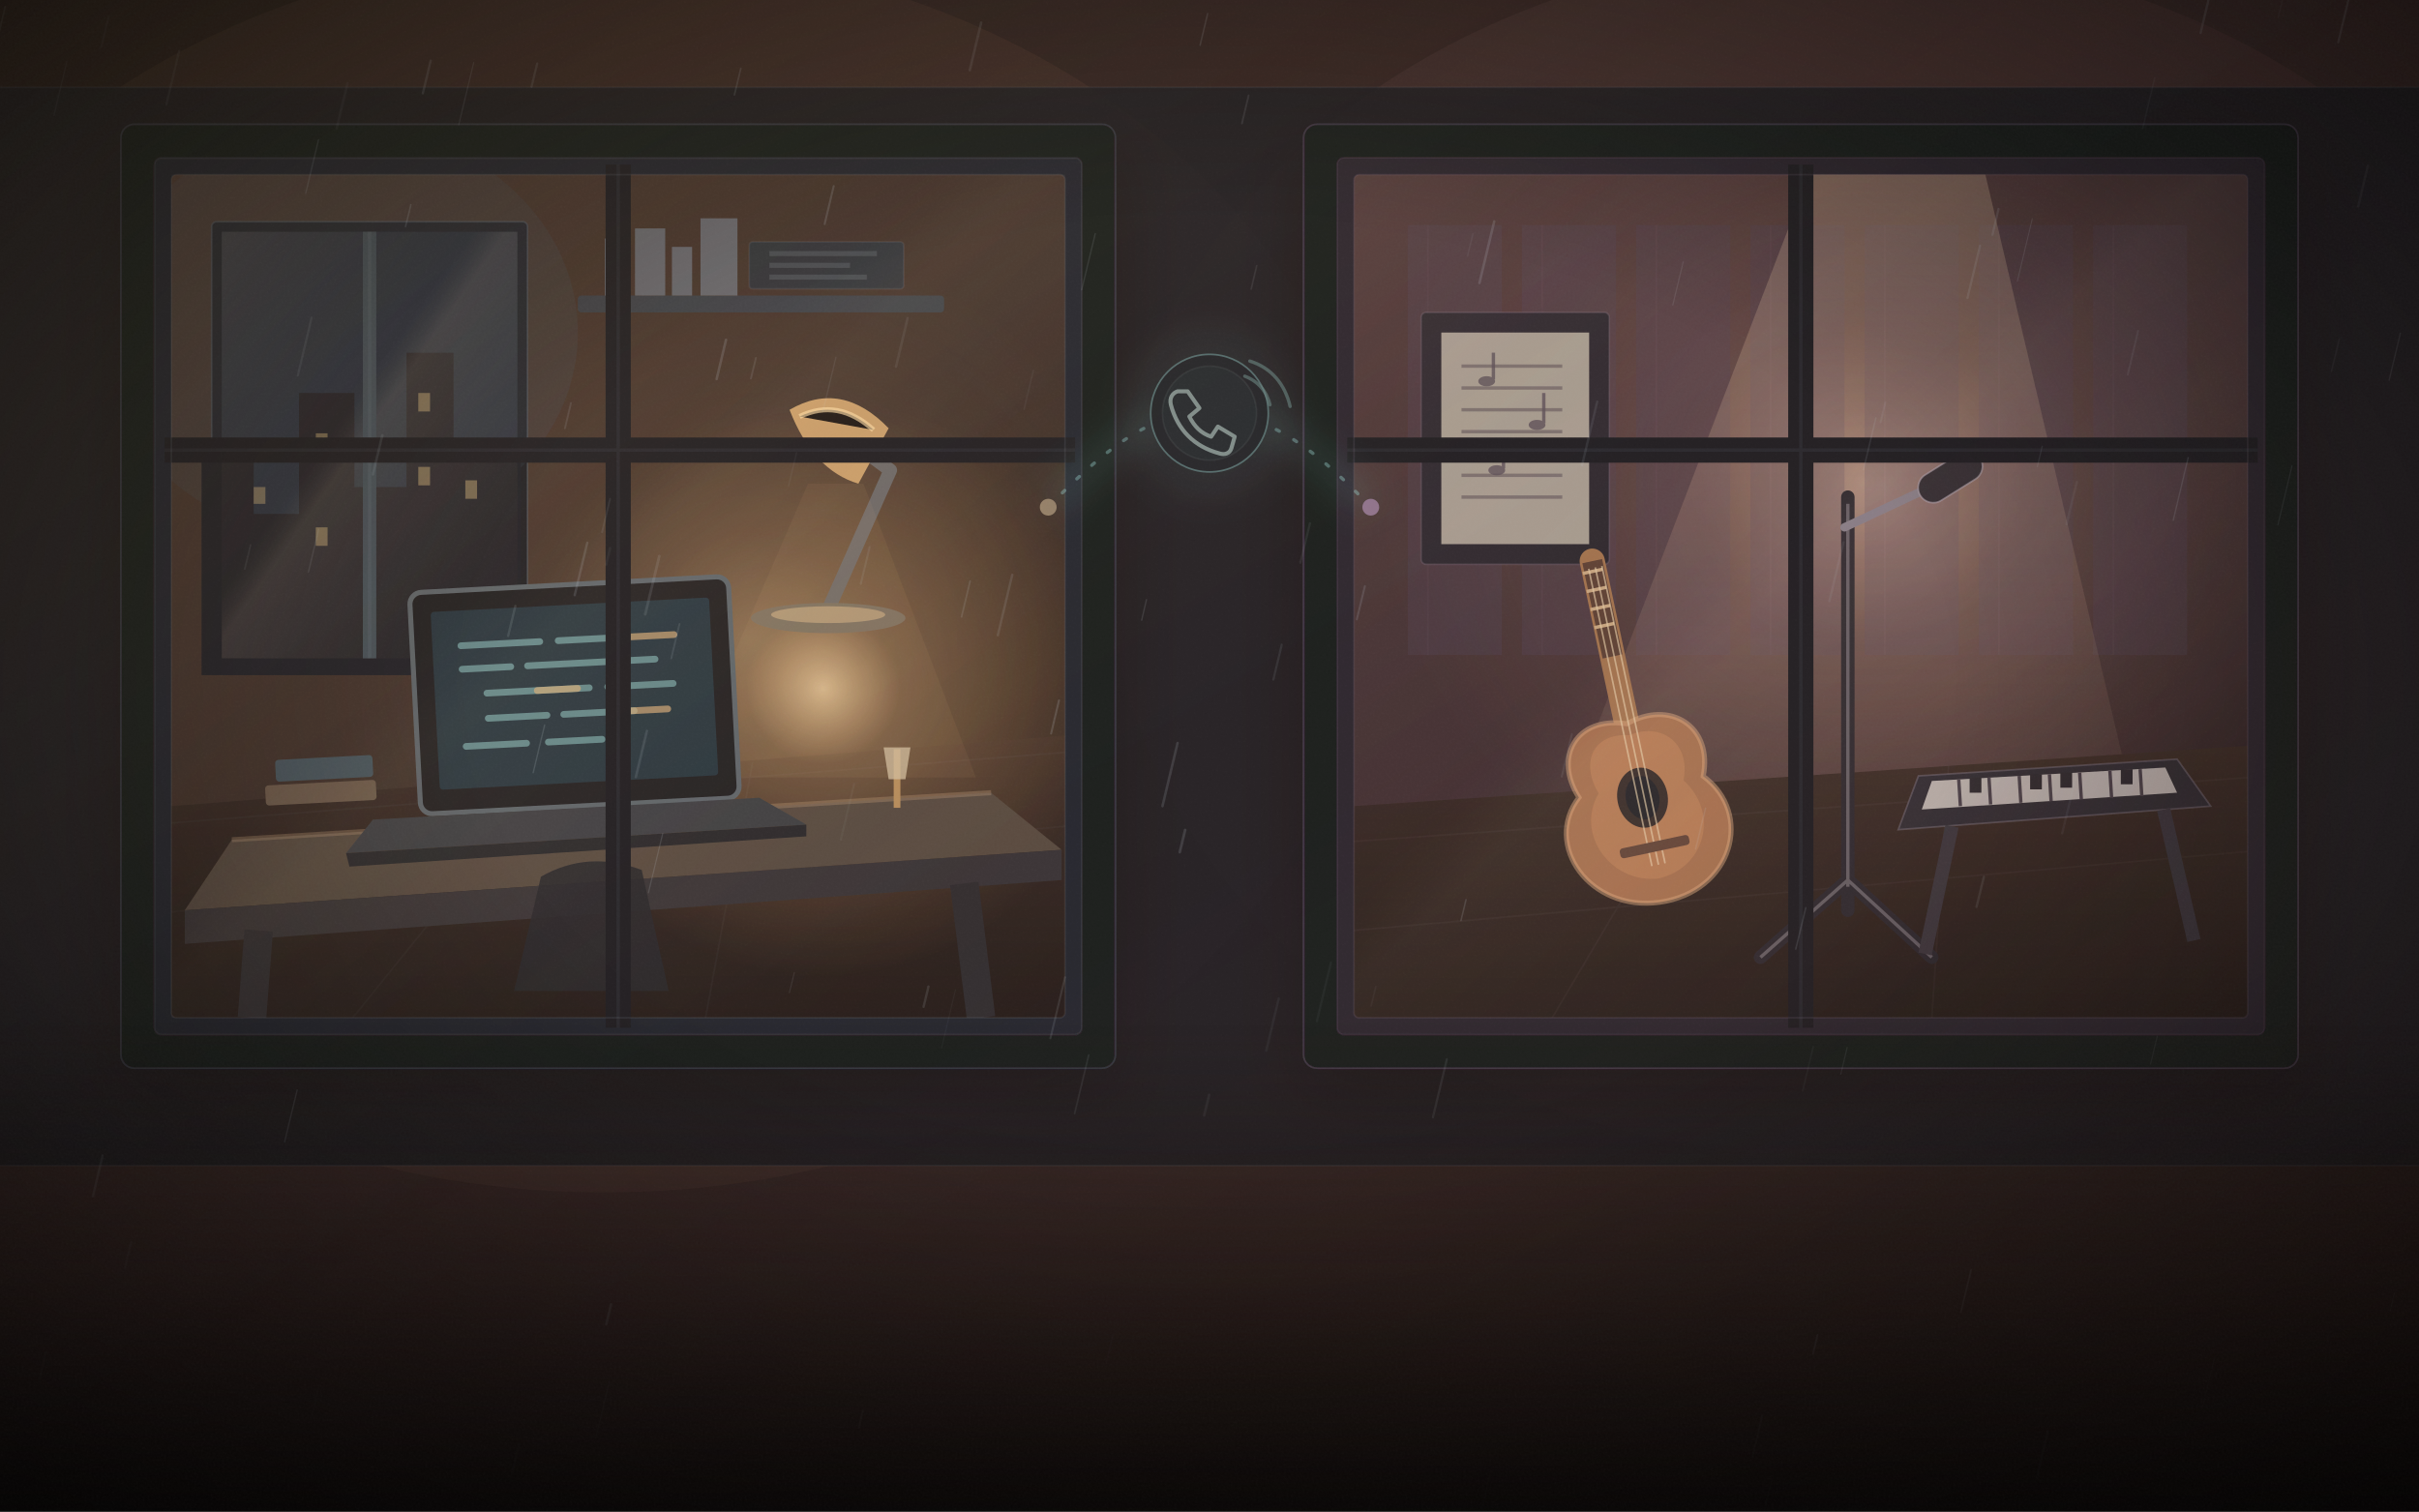
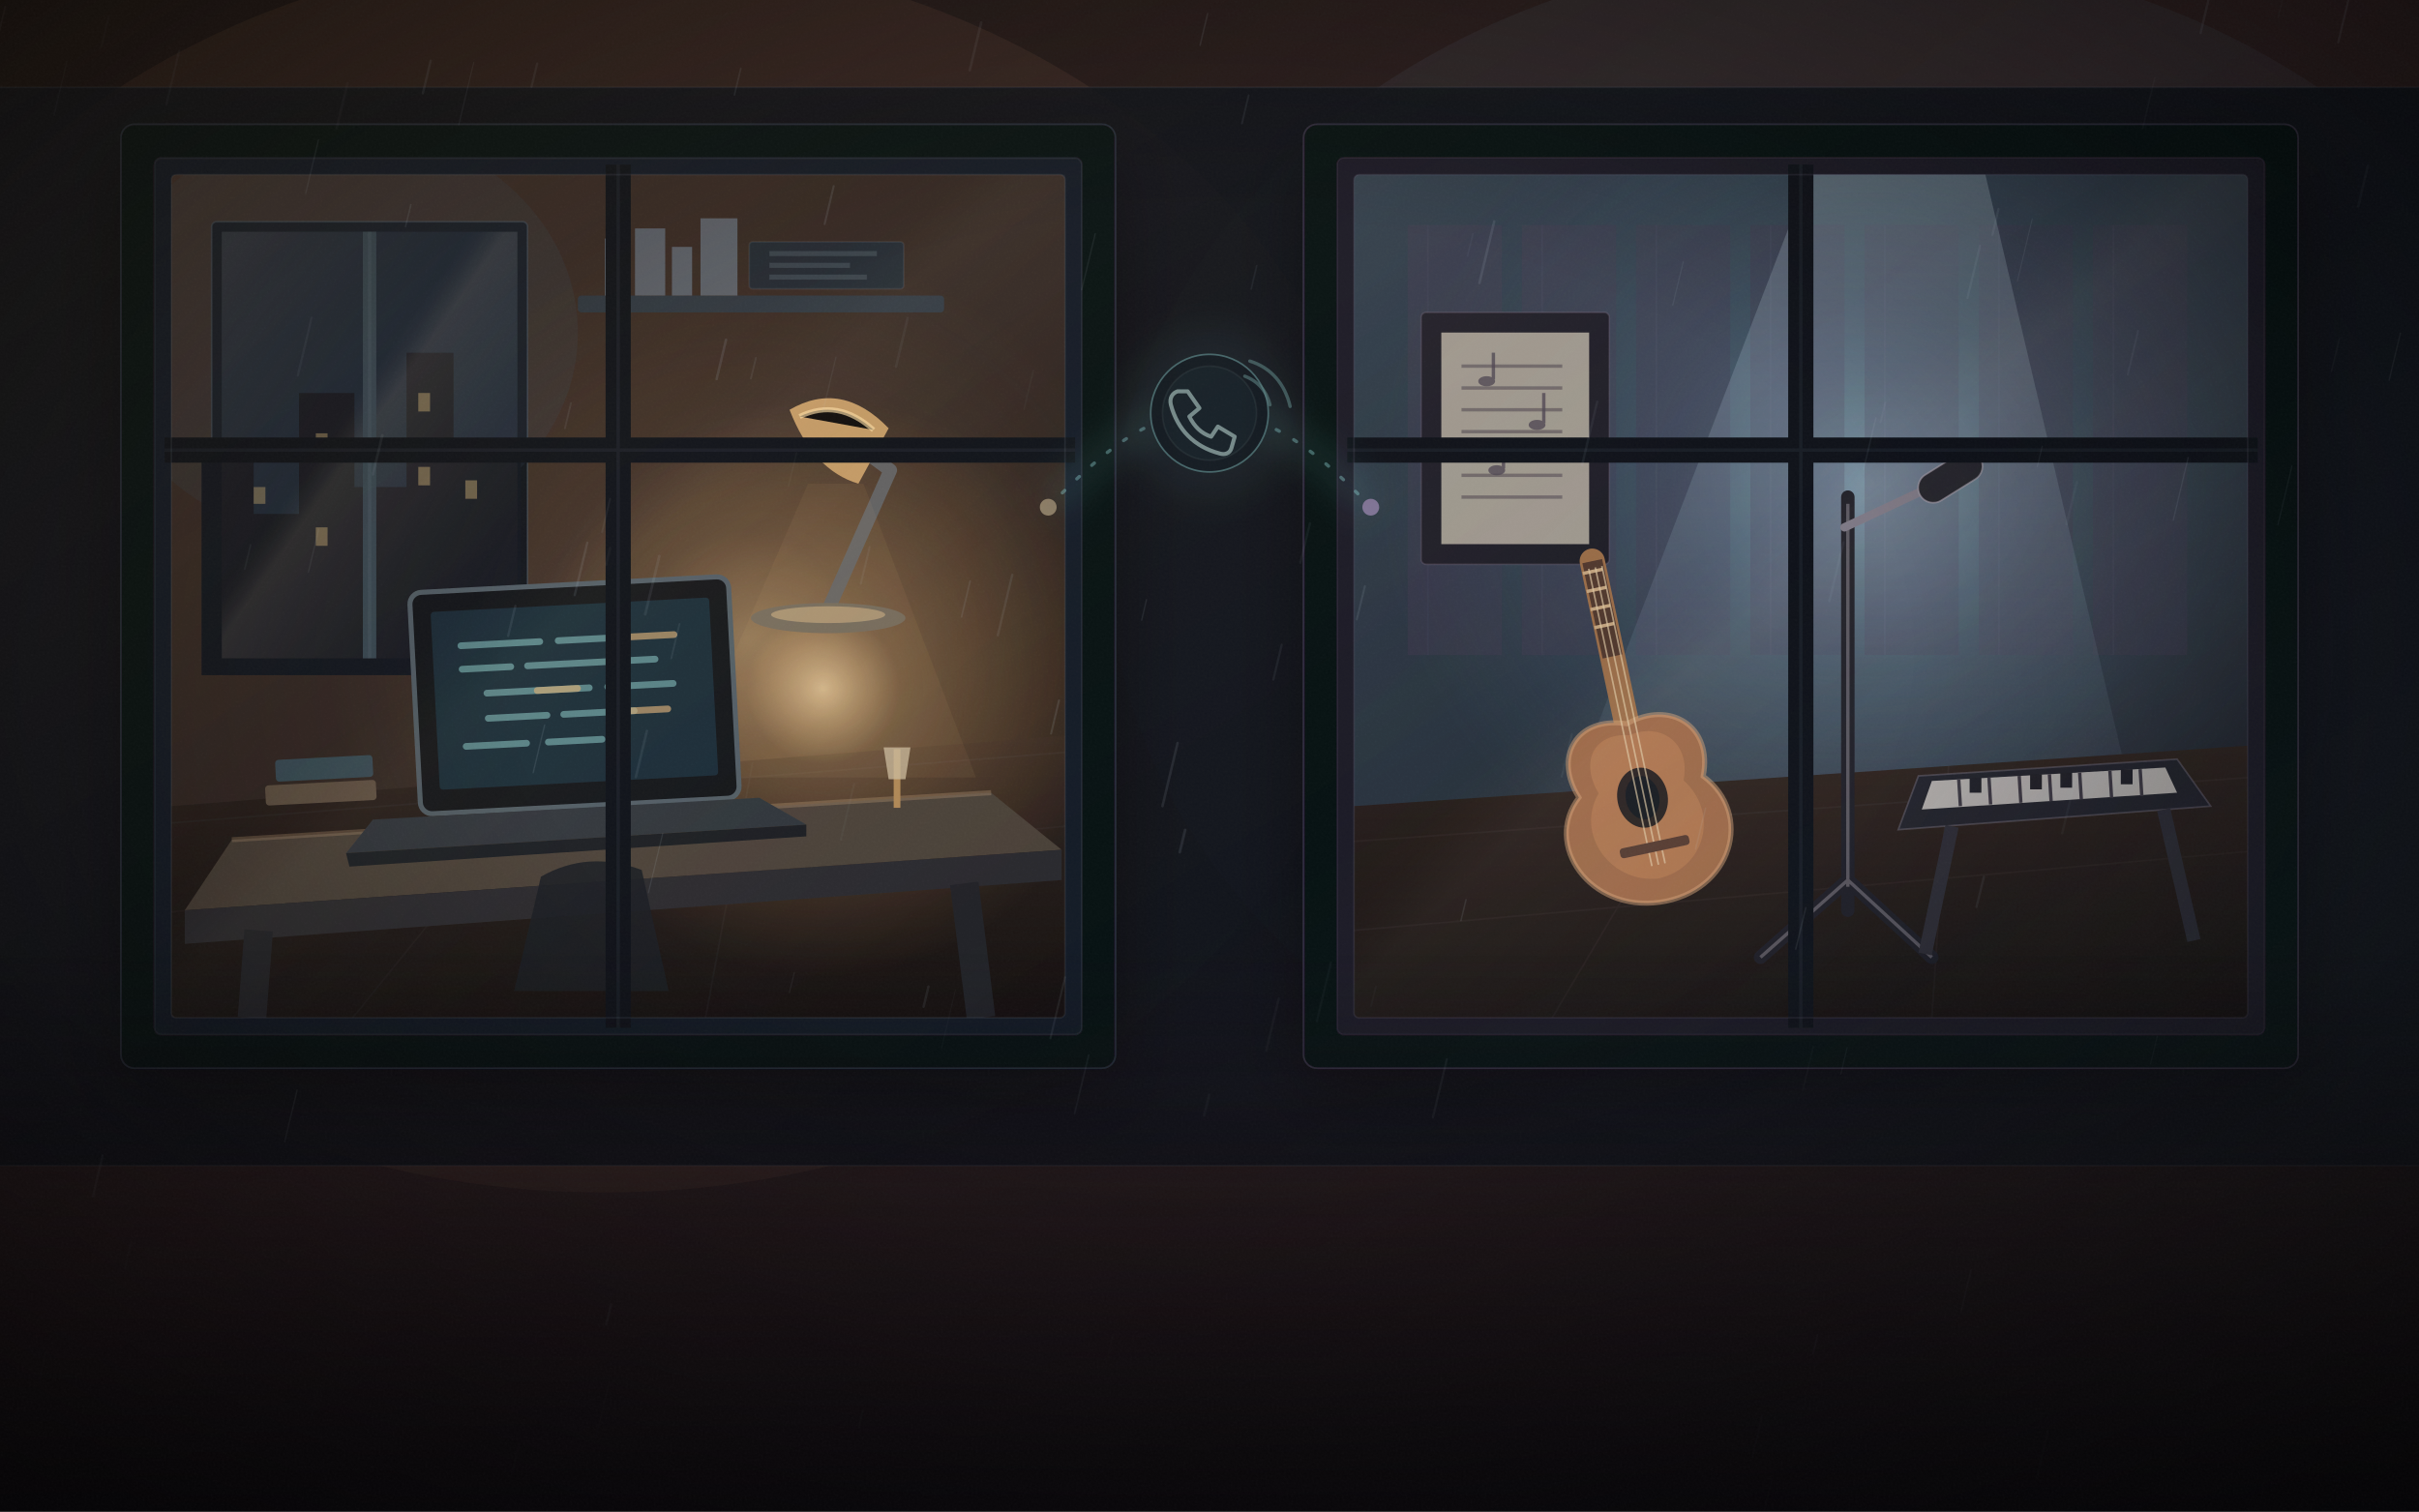
<svg xmlns="http://www.w3.org/2000/svg" viewBox="0 0 1440 900" preserveAspectRatio="xMidYMid slice" role="img" aria-labelledby="title desc">
  <style>
  .rain-drift { animation: rain-drift 11s ease-in-out infinite; }
  .mote { animation-name: mote-rise; animation-duration: 12s; animation-timing-function: ease-in-out; animation-iteration-count: infinite; opacity: 0; }
  .glow-drift { animation: glow-drift 14s ease-in-out infinite; }
  .sway { animation: sway 11s ease-in-out infinite; transform-box: fill-box; transform-origin: 50% 50%; }
  .drift { animation: drift 15s ease-in-out infinite; transform-box: fill-box; transform-origin: 50% 50%; }
  .spin { animation: spin 34s linear infinite; transform-box: fill-box; transform-origin: 50% 100%; }
  .pulse { animation: pulse 2.4s ease-in-out infinite; transform-box: fill-box; transform-origin: 50% 100%; }
  .ring { animation: ring 6.4s ease-out infinite; transform-box: fill-box; transform-origin: 50% 50%; }
  .rise { animation: rise 7s ease-in-out infinite; }
  .flow { animation: flow 7s linear infinite; }
  .blink { animation: blink 1.3s steps(2, start) infinite; }
  .signal-flow { animation: signal-flow 6s linear infinite; }
  @keyframes rain-drift { 0%, 100% { transform: translate(0px, 0px); } 50% { transform: translate(-14px, 24px); } }
  @keyframes mote-rise { 0% { opacity: 0; transform: translate(0px, 0px); } 16% { opacity: .5; } 62% { opacity: .26; } 100% { opacity: 0; transform: translate(-10px, -54px); } }
  @keyframes glow-drift { 0%, 100% { transform: translate(0px, 0px); } 50% { transform: translate(7px, -6px); } }
  @keyframes sway { 0%, 100% { transform: rotate(-1.4deg) translateY(0px); } 50% { transform: rotate(1.4deg) translateY(-4px); } }
  @keyframes drift { 0%, 100% { transform: translate(0px, 0px); } 50% { transform: translate(6px, -8px); } }
  @keyframes spin { to { transform: rotate(360deg); } }
  @keyframes pulse { 0%, 100% { transform: scaleY(.32); } 50% { transform: scaleY(1); } }
-   @keyframes ring { 0% { transform: scale(.5); opacity: .55; } 68% { opacity: .14; } 100% { transform: scale(2.4); opacity: 0; } }
+   @keyframes ring { 0% { transform: scale(.5); opacity: .4; } 68% { opacity: .1; } 100% { transform: scale(2.4); opacity: 0; } }
  @keyframes rise { 0% { opacity: 0; transform: translateY(6px); } 35% { opacity: .55; } 100% { opacity: 0; transform: translateY(-16px); } }
  @keyframes flow { to { stroke-dashoffset: -120; } }
  @keyframes blink { 0%, 49% { opacity: 1; } 50%, 100% { opacity: 0; } }
  @keyframes signal-flow { to { stroke-dashoffset: -96; } }
  @media (prefers-reduced-motion: reduce) { .anim { animation: none !important; } }
</style>
  <defs>
    <linearGradient id="night" x1="0" y1="0" x2="1" y2="1">
      <stop stop-color="#120d0c" />
      <stop offset=".46" stop-color="#2b1c1c" />
      <stop offset="1" stop-color="#160f0e" />
    </linearGradient>
    <linearGradient id="dawn" x1="0" y1="0" x2="0" y2="1">
      <stop stop-color="#e2a276" stop-opacity=".36" />
      <stop offset=".48" stop-color="#8b5e5e" stop-opacity=".15" />
      <stop offset="1" stop-color="#17110f" stop-opacity="0" />
    </linearGradient>
    <linearGradient id="warmWash" x1="0" y1="0" x2="1" y2="1">
-       <stop stop-color="#efb77d" stop-opacity=".2" />
-       <stop offset=".5" stop-color="#dca18c" stop-opacity=".13" />
-       <stop offset="1" stop-color="#c98370" stop-opacity=".18" />
+       <stop stop-color="#dca066" stop-opacity=".11" />
+       <stop offset=".55" stop-color="#887480" stop-opacity=".045" />
+       <stop offset="1" stop-color="#7495af" stop-opacity=".12" />
    </linearGradient>
    <linearGradient id="leftRoom" x1="0" y1="0" x2=".85" y2="1">
      <stop stop-color="#3b2c24" />
      <stop offset=".55" stop-color="#2a211d" />
      <stop offset="1" stop-color="#15100e" />
    </linearGradient>
    <linearGradient id="rightRoom" x1=".2" y1="0" x2=".8" y2="1">
-       <stop stop-color="#3b292c" />
-       <stop offset=".58" stop-color="#2b2025" />
-       <stop offset="1" stop-color="#171114" />
+       <stop stop-color="#273847" />
+       <stop offset=".58" stop-color="#222d38" />
+       <stop offset="1" stop-color="#151821" />
    </linearGradient>
    <linearGradient id="floor" x1="0" y1="0" x2="0" y2="1">
      <stop stop-color="#261c18" />
      <stop offset="1" stop-color="#0e0b0a" />
    </linearGradient>
    <linearGradient id="glass" x1="0" y1="0" x2="1" y2="1">
      <stop stop-color="#d5b497" stop-opacity=".13" />
      <stop offset=".42" stop-color="#62483f" stop-opacity=".05" />
      <stop offset=".48" stop-color="#f4d7b6" stop-opacity=".13" />
      <stop offset="1" stop-color="#211512" stop-opacity=".03" />
    </linearGradient>
    <linearGradient id="spotlight" x1="0" y1="0" x2="0" y2="1">
      <stop stop-color="#ffe0b6" stop-opacity=".27" />
      <stop offset="1" stop-color="#d9a18b" stop-opacity="0" />
    </linearGradient>
+     <linearGradient id="musicSpot" x1="0" y1="0" x2="0" y2="1">
+       <stop stop-color="#c1d7e2" stop-opacity=".3" />
+       <stop offset="1" stop-color="#7697b9" stop-opacity="0" />
+     </linearGradient>
    <linearGradient id="bottomShade" x1="0" y1="0" x2="0" y2="1">
-       <stop stop-color="#100b09" stop-opacity="0" />
-       <stop offset=".56" stop-color="#100b09" stop-opacity=".46" />
-       <stop offset="1" stop-color="#0b0807" stop-opacity=".94" />
+       <stop stop-color="#100b10" stop-opacity="0" />
+       <stop offset=".48" stop-color="#100b10" stop-opacity=".47" />
+       <stop offset="1" stop-color="#0a080d" stop-opacity=".91" />
    </linearGradient>
    <radialGradient id="lampGlow">
      <stop stop-color="#ffe0a8" stop-opacity=".78" />
      <stop offset=".26" stop-color="#f4bd78" stop-opacity=".3" />
      <stop offset="1" stop-color="#e6a053" stop-opacity="0" />
    </radialGradient>
    <radialGradient id="stageGlow">
      <stop stop-color="#ffd8bd" stop-opacity=".48" />
      <stop offset=".35" stop-color="#dda088" stop-opacity=".18" />
      <stop offset="1" stop-color="#aa6e63" stop-opacity="0" />
    </radialGradient>
-     <radialGradient id="vignette" cx=".5" cy=".45" r=".72">
-       <stop offset=".42" stop-color="#000" stop-opacity="0" />
-       <stop offset="1" stop-color="#000" stop-opacity=".66" />
+     <radialGradient id="musicGlow">
+       <stop stop-color="#abd5e9" stop-opacity=".53" />
+       <stop offset=".4" stop-color="#7da7c5" stop-opacity=".24" />
+       <stop offset="1" stop-color="#617c9d" stop-opacity="0" />
+     </radialGradient>
+     <radialGradient id="careerFocus">
+       <stop stop-color="#d5e3df" stop-opacity=".27" />
+       <stop offset=".44" stop-color="#a2c3cb" stop-opacity=".095" />
+       <stop offset="1" stop-color="#8aa4b8" stop-opacity="0" />
+     </radialGradient>
+     <radialGradient id="vignette" cx=".5" cy=".43" r=".73">
+       <stop offset=".39" stop-color="#000" stop-opacity="0" />
+       <stop offset="1" stop-color="#000" stop-opacity=".63" />
    </radialGradient>
    <filter id="blur8" x="-50%" y="-50%" width="200%" height="200%">
      <feGaussianBlur stdDeviation="8" />
    </filter>
    <filter id="blur24" x="-50%" y="-50%" width="200%" height="200%">
      <feGaussianBlur stdDeviation="24" />
    </filter>
    <filter id="shadow" x="-30%" y="-30%" width="160%" height="160%">
      <feDropShadow dx="0" dy="16" stdDeviation="22" flood-color="#000" flood-opacity=".55" />
    </filter>
    <filter id="grain">
      <feTurbulence type="fractalNoise" baseFrequency=".72" numOctaves="3" seed="27" stitchTiles="stitch" />
      <feColorMatrix type="saturate" values="0" />
      <feComponentTransfer>
        <feFuncA type="table" tableValues="0 .075" />
      </feComponentTransfer>
    </filter>
    <clipPath id="leftClip">
      <rect x="102" y="164" width="532" height="502" rx="3" />
    </clipPath>
    <clipPath id="rightClip">
      <rect x="806" y="164" width="532" height="502" rx="3" />
    </clipPath>
  </defs>
  <rect width="1440" height="900" fill="url(#night)" />
-   <ellipse cx="360" cy="340" rx="460" ry="370" fill="#b47b58" opacity=".09" />
-   <ellipse cx="1100" cy="330" rx="440" ry="360" fill="#a86c6c" opacity=".1" />
+   <ellipse cx="360" cy="340" rx="460" ry="370" fill="#b47b58" opacity=".12" />
+   <ellipse cx="1100" cy="330" rx="440" ry="360" fill="#688eac" opacity=".1" />
  <g transform="translate(0 -60) ">
    <path d="M0 112H1440V754H0Z" fill="#080d15" opacity=".9" />
    <path d="M0 112H1440M0 754H1440" stroke="#6d8296" stroke-opacity=".14" />
    <g filter="url(#shadow)">
      <rect x="72" y="134" width="592" height="562" rx="8" fill="#05090f" stroke="#344250" stroke-opacity=".55" />
      <rect x="92" y="154" width="552" height="522" rx="4" fill="#111923" stroke="#637484" stroke-opacity=".18" />
      <rect x="776" y="134" width="592" height="562" rx="8" fill="#05090f" stroke="#454057" stroke-opacity=".58" />
      <rect x="796" y="154" width="552" height="522" rx="4" fill="#171522" stroke="#756887" stroke-opacity=".18" />
    </g>
    <g opacity="1">
      <g clip-path="url(#leftClip)">
        <rect x="102" y="164" width="532" height="502" fill="url(#leftRoom)" />
-         <ellipse cx="444" cy="440" rx="250" ry="240" fill="url(#lampGlow)" opacity=".26" />
+         <ellipse cx="444" cy="440" rx="250" ry="240" fill="url(#lampGlow)" opacity=".38" />
        <path d="M102 540L634 498V666H102Z" fill="url(#floor)" />
        <path d="M102 550L634 508M102 603L634 552M210 666L328 520M420 666L448 514" stroke="#80909a" stroke-opacity=".06" />
        <rect x="126" y="192" width="188" height="266" rx="3" fill="#080e16" stroke="#4b5d6b" stroke-opacity=".5" />
        <rect x="132" y="198" width="176" height="254" fill="#0d1a28" />
        <ellipse cx="202" cy="258" rx="142" ry="124" fill="#345574" opacity=".14" />
        <path d="M120 410V332H151V366H178V294H211V350H242V270H270V324H310V462H120Z" fill="#080f19" />
        <path d="M151 350H158V360H151ZM188 318H195V329H188ZM249 294H256V305H249ZM277 346H284V357H277ZM188 374H195V385H188ZM249 338H256V349H249Z" fill="#d5b878" opacity=".48" />
        <rect x="132" y="198" width="176" height="254" fill="url(#glass)" />
        <path d="M220 198V452M132 326H308" stroke="#334652" stroke-width="8" />
        <path d="M220 198V452M132 326H308" stroke="#8295a1" stroke-opacity=".12" stroke-width="2" />
        <rect x="344" y="236" width="218" height="10" rx="2" fill="#29343e" />
        <path d="M360 202H374V236H360ZM378 196H396V236H378ZM400 207H412V236H400ZM417 190H439V236H417Z" fill="#58606a" />
        <rect x="446" y="204" width="92" height="28" rx="2" fill="#1a252f" stroke="#83919a" stroke-opacity=".15" />
        <path d="M458 211H522M458 218H506M458 225H516" stroke="#8b9ba3" stroke-opacity=".22" stroke-width="3" />
        <g class="anim glow-drift">
          <ellipse cx="490" cy="470" rx="176" ry="172" fill="url(#lampGlow)" />
        </g>
        <path d="M493 423L530 340M530 340L500 318" stroke="#5b5e60" stroke-width="8" stroke-linecap="round" />
        <path d="M470 304Q501 286 529 315L511 348Q484 340 470 304Z" fill="#c59b63" />
        <path d="M476 308Q499 297 520 316" stroke="#ffe0a4" stroke-opacity=".65" stroke-width="3" />
        <ellipse cx="493" cy="428" rx="46" ry="9" fill="#6c6558" />
        <ellipse cx="493" cy="426" rx="34" ry="5" fill="#d3b785" opacity=".55" />
        <path d="M481 348L405 523H581L514 348Z" fill="#f2bd78" opacity=".065" />
        <path d="M138 560L590 532L632 566L110 602Z" fill="#463e35" />
        <path d="M110 602L632 566V584L110 622Z" fill="#24252a" />
        <path d="M154 614L150 666M574 586L584 666" stroke="#1a1d23" stroke-width="17" />
        <path d="M138 560L590 532" stroke="#b49670" stroke-opacity=".35" stroke-width="3" />
        <rect x="247" y="408" width="190" height="132" rx="7" fill="#080d12" stroke="#4c5b64" stroke-width="3" transform="rotate(-3 342 474)" />
        <rect x="259" y="420" width="166" height="106" rx="2" fill="#102633" transform="rotate(-3 342 474)" />
        <g transform="rotate(-3 342 474)" stroke-linecap="round">
          <path d="M276 441H323M334 441H368M276 455H305M315 455H391M290 470H351M362 470H401M290 485H325M335 485H377M276 501H312M325 501H357" stroke="#75b6b6" stroke-opacity=".65" stroke-width="4" />
          <path d="M374 441H403M320 470H344M367 485H397" stroke="#d1aa72" stroke-opacity=".7" stroke-width="4" />
        </g>
        <path d="M222 548L452 535L480 551L206 568Z" fill="#293138" />
        <path d="M206 568L480 551V558L208 576Z" fill="#12181d" />
        <rect x="158" y="526" width="66" height="12" rx="2" fill="#5f5142" transform="rotate(-3 191 532)" />
        <rect x="164" y="511" width="58" height="13" rx="2" fill="#344b56" transform="rotate(-3 193 518)" />
        <path d="M534 506V541" stroke="#b28a55" stroke-width="4" />
        <path d="M526 505H542L539 524H529Z" fill="#d2c2a1" opacity=".75" />
        <path d="M322 582Q350 566 382 578L398 650H306Z" fill="#11171e" opacity=".88" />
      </g>
    </g>
    <g opacity="1">
      <g clip-path="url(#rightClip)">
        <rect x="806" y="164" width="532" height="502" fill="url(#rightRoom)" />
        <g class="anim glow-drift">
-           <ellipse cx="1110" cy="348" rx="290" ry="268" fill="url(#stageGlow)" />
+           <ellipse cx="1110" cy="348" rx="290" ry="268" fill="url(#musicGlow)" />
        </g>
        <g opacity=".32">
          <path d="M838 194H894V450H838ZM906 194H962V450H906ZM974 194H1030V450H974ZM1042 194H1098V450H1042ZM1110 194H1166V450H1110ZM1178 194H1234V450H1178ZM1246 194H1302V450H1246Z" fill="#40344f" />
          <path d="M850 194V450M918 194V450M986 194V450M1054 194V450M1122 194V450M1190 194V450M1258 194V450" stroke="#9a82aa" stroke-opacity=".18" />
        </g>
-         <path d="M1080 156H1180L1300 666H884Z" fill="url(#spotlight)" />
+         <path d="M1080 156H1180L1300 666H884Z" fill="url(#musicSpot)" />
        <ellipse cx="1115" cy="626" rx="218" ry="44" fill="#c5a0dc" opacity=".07" filter="url(#blur8)" />
        <path d="M806 540L1338 504V666H806Z" fill="url(#floor)" />
        <path d="M806 561L1338 523M806 614L1338 567M924 666L1008 524M1150 666L1160 516" stroke="#a392b1" stroke-opacity=".055" />
        <rect x="846" y="246" width="112" height="150" rx="3" fill="#171822" stroke="#76677f" stroke-opacity=".32" />
        <rect x="858" y="258" width="88" height="126" fill="#d6cdbc" opacity=".72" />
        <path d="M870 278H930M870 291H930M870 304H930M870 317H930M870 330H930M870 343H930M870 356H930" stroke="#554f55" stroke-opacity=".65" stroke-width="2" />
        <g fill="#4a4350" opacity=".8">
          <ellipse cx="885" cy="287" rx="5" ry="3" />
          <ellipse cx="915" cy="313" rx="5" ry="3" />
          <ellipse cx="891" cy="340" rx="5" ry="3" />
          <path d="M889 286V270M919 312V294M895 339V321" stroke="#4a4350" stroke-width="2" />
        </g>
        <path d="M1100 356V602M1100 584L1048 630M1100 584L1150 630" stroke="#151720" stroke-width="8" stroke-linecap="round" />
        <path d="M1100 360V588M1100 584L1048 630M1100 584L1150 630" stroke="#85828d" stroke-opacity=".55" stroke-width="2" />
        <path d="M1098 374L1162 344" stroke="#777482" stroke-width="5" stroke-linecap="round" />
        <rect x="1152" y="323" width="18" height="42" rx="9" fill="#171922" stroke="#a29baa" stroke-opacity=".65" transform="rotate(58 1161 344)" />
        <g transform="translate(900 378) scale(1) rotate(-12 70 130)">
          <path d="M72 14V144" stroke="#9a6c45" stroke-width="15" stroke-linecap="round" />
          <path d="M66 14H78V72H66Z" fill="#4d3429" />
          <path d="M65 20H77M65 31H77M65 42H77M65 53H77" stroke="#c5a67e" stroke-width="2" />
          <path d="M72 113C43 102 25 124 35 150C8 173 27 218 69 221C113 224 135 181 110 153C122 125 100 104 72 113Z" fill="#9c6744" stroke="#d4a276" stroke-opacity=".5" stroke-width="3" />
          <path d="M72 120C51 114 40 130 47 150C28 171 43 204 71 207C100 207 115 176 98 153C107 132 92 116 72 120Z" fill="#b87b50" opacity=".65" />
          <ellipse cx="72" cy="158" rx="15" ry="18" fill="#211b1b" />
          <ellipse cx="72" cy="158" rx="10" ry="13" fill="#0b1119" />
          <path d="M69 18V199M73 18V199M77 18V199" stroke="#e3d0aa" stroke-opacity=".65" />
          <rect x="52" y="185" width="42" height="6" rx="2" fill="#50362b" />
        </g>
        <g transform="translate(1142 500)">
          <path d="M0 22L154 12L174 40L-12 54Z" fill="#191b25" stroke="#6d6879" stroke-opacity=".5" />
          <path d="M8 25L147 17L154 32L2 42Z" fill="#d3d0ca" opacity=".82" />
          <path d="M24 24L25 40M42 23L43 39M60 22L61 38M78 21L79 37M96 20L97 36M114 19L115 35M132 18L133 34" stroke="#36333e" stroke-width="2" />
          <path d="M34 23L34 32M70 21L70 30M88 20L88 29M124 18L124 27" stroke="#171820" stroke-width="7" />
          <path d="M20 52L4 128M146 42L164 120" stroke="#252630" stroke-width="8" />
        </g>
        <rect x="806" y="164" width="532" height="502" fill="url(#glass)" opacity=".42" />
      </g>
    </g>
    <rect x="102" y="164" width="532" height="502" fill="url(#glass)" opacity=".32" />
    <path d="M368 158V672M98 328H640M1072 158V672M802 328H1344" stroke="#080d14" stroke-width="15" />
    <path d="M368 158V672M98 328H640M1072 158V672M802 328H1344" stroke="#607080" stroke-opacity=".12" stroke-width="2" />
    <rect x="102" y="164" width="532" height="502" rx="3" fill="none" stroke="#9aabba" stroke-opacity=".12" />
    <rect x="806" y="164" width="532" height="502" rx="3" fill="none" stroke="#aa9bb8" stroke-opacity=".12" />
  </g>
-   <g class="anim rain-drift" stroke="#c5d8e5" stroke-linecap="round" opacity="0.2">
+   <g class="anim rain-drift" stroke="#c5d8e5" stroke-linecap="round" opacity="0.144">
    <line x1="-29.7" y1="505.6" x2="-34.8" y2="526.9" stroke-width="1.0" opacity="0.45" />
    <line x1="1392.6" y1="201.8" x2="1387.9" y2="221.0" stroke-width="0.9" opacity="0.35" />
    <line x1="523.1" y1="-63.8" x2="517.8" y2="-41.6" stroke-width="1.5" opacity="0.49" />
    <line x1="441.0" y1="40.7" x2="437.2" y2="56.5" stroke-width="1.0" opacity="0.72" />
    <line x1="394.5" y1="496.3" x2="386.0" y2="531.6" stroke-width="0.7" opacity="0.75" />
    <line x1="324.2" y1="431.7" x2="317.4" y2="460.1" stroke-width="0.8" opacity="0.81" />
    <line x1="872.7" y1="535.7" x2="869.7" y2="548.1" stroke-width="0.9" opacity="0.77" />
    <line x1="1315.2" y1="-2.3" x2="1310.0" y2="19.6" stroke-width="1.4" opacity="0.76" />
    <line x1="1015.3" y1="481.2" x2="1009.4" y2="505.5" stroke-width="0.9" opacity="0.58" />
    <line x1="1471.5" y1="-31.5" x2="1463.2" y2="3.3" stroke-width="1.0" opacity="0.71" />
    <line x1="1054.8" y1="880.7" x2="1049.5" y2="902.4" stroke-width="1.0" opacity="0.66" />
    <line x1="743.3" y1="56.8" x2="739.3" y2="73.5" stroke-width="1.1" opacity="0.61" />
    <line x1="634.0" y1="581.9" x2="625.3" y2="618.2" stroke-width="1.2" opacity="0.62" />
    <line x1="496.3" y1="110.8" x2="490.9" y2="133.4" stroke-width="1.2" opacity="0.84" />
    <line x1="779.8" y1="311.6" x2="774.1" y2="335.1" stroke-width="1.3" opacity="0.40" />
    <line x1="812.5" y1="349.0" x2="807.7" y2="368.8" stroke-width="1.2" opacity="0.72" />
    <line x1="517.7" y1="325.7" x2="512.4" y2="347.7" stroke-width="1.2" opacity="0.49" />
    <line x1="1526.4" y1="858.3" x2="1520.0" y2="884.7" stroke-width="1.6" opacity="0.84" />
    <line x1="432.2" y1="202.3" x2="426.6" y2="225.7" stroke-width="1.5" opacity="0.82" />
    <line x1="1282.7" y1="46.3" x2="1275.5" y2="76.5" stroke-width="0.9" opacity="0.34" />
    <line x1="761.2" y1="594.5" x2="753.8" y2="625.6" stroke-width="1.4" opacity="0.30" />
    <line x1="648.1" y1="628.2" x2="639.7" y2="663.1" stroke-width="1.0" opacity="0.50" />
    <line x1="1209.8" y1="130.2" x2="1200.9" y2="167.5" stroke-width="0.6" opacity="0.77" />
    <line x1="1116.7" y1="248.8" x2="1109.3" y2="279.7" stroke-width="0.9" opacity="0.54" />
    <line x1="682.5" y1="357.0" x2="679.6" y2="369.3" stroke-width="0.8" opacity="0.67" />
    <line x1="227.6" y1="259.1" x2="222.0" y2="282.5" stroke-width="1.5" opacity="0.57" />
    <line x1="1450.0" y1="564.0" x2="1447.2" y2="575.7" stroke-width="1.0" opacity="0.47" />
    <line x1="701.0" y1="442.4" x2="692.0" y2="480.0" stroke-width="1.5" opacity="0.74" />
    <line x1="1425.4" y1="769.7" x2="1422.9" y2="780.2" stroke-width="0.6" opacity="0.56" />
    <line x1="27.3" y1="805.5" x2="23.2" y2="822.5" stroke-width="1.4" opacity="0.32" />
    <line x1="795.0" y1="935.5" x2="789.9" y2="956.8" stroke-width="1.0" opacity="0.60" />
    <line x1="1514.8" y1="364.9" x2="1508.5" y2="391.3" stroke-width="1.4" opacity="0.64" />
    <line x1="1049.1" y1="842.8" x2="1043.3" y2="867.1" stroke-width="1.1" opacity="0.70" />
    <line x1="508.5" y1="466.7" x2="500.5" y2="500.0" stroke-width="1.2" opacity="0.25" />
    <line x1="815.7" y1="895.5" x2="810.0" y2="919.2" stroke-width="1.0" opacity="0.80" />
    <line x1="1318.1" y1="809.2" x2="1311.3" y2="837.3" stroke-width="0.7" opacity="0.39" />
    <line x1="652.0" y1="139.1" x2="643.9" y2="172.6" stroke-width="0.8" opacity="0.59" />
    <line x1="1236.3" y1="286.9" x2="1230.2" y2="312.1" stroke-width="1.4" opacity="0.36" />
    <line x1="1099.6" y1="623.7" x2="1095.8" y2="639.6" stroke-width="0.7" opacity="0.47" />
    <line x1="719.8" y1="651.9" x2="716.8" y2="664.2" stroke-width="1.5" opacity="0.37" />
    <line x1="909.9" y1="946.3" x2="903.1" y2="974.6" stroke-width="1.4" opacity="0.84" />
    <line x1="1236.0" y1="461.3" x2="1227.6" y2="496.2" stroke-width="1.4" opacity="0.32" />
    <line x1="861.3" y1="630.7" x2="853.0" y2="665.3" stroke-width="1.3" opacity="0.51" />
    <line x1="472.9" y1="579.0" x2="469.9" y2="591.1" stroke-width="0.6" opacity="0.54" />
    <line x1="1409.6" y1="98.6" x2="1403.8" y2="122.9" stroke-width="1.4" opacity="0.37" />
    <line x1="284.3" y1="-60.5" x2="279.1" y2="-38.8" stroke-width="1.0" opacity="0.69" />
    <line x1="561.0" y1="-57.1" x2="554.0" y2="-27.8" stroke-width="1.4" opacity="0.30" />
    <line x1="1081.9" y1="794.9" x2="1079.3" y2="806.1" stroke-width="1.1" opacity="0.78" />
    <line x1="1219.0" y1="852.4" x2="1212.4" y2="879.9" stroke-width="1.4" opacity="0.76" />
    <line x1="1079.2" y1="964.2" x2="1075.8" y2="978.4" stroke-width="0.6" opacity="0.62" />
    <line x1="-4.9" y1="-64.4" x2="-13.3" y2="-29.7" stroke-width="1.2" opacity="0.60" />
    <line x1="404.5" y1="371.5" x2="399.6" y2="392.0" stroke-width="1.1" opacity="0.58" />
    <line x1="189.7" y1="315.1" x2="183.6" y2="340.6" stroke-width="0.8" opacity="0.61" />
    <line x1="1527.6" y1="745.9" x2="1520.0" y2="777.4" stroke-width="0.8" opacity="0.52" />
    <line x1="1075.0" y1="540.4" x2="1069.0" y2="565.1" stroke-width="0.9" opacity="0.65" />
    <line x1="1013.6" y1="963.4" x2="1010.1" y2="978.0" stroke-width="1.0" opacity="0.60" />
    <line x1="339.9" y1="240.0" x2="336.3" y2="255.0" stroke-width="1.1" opacity="0.58" />
    <line x1="176.9" y1="649.0" x2="169.4" y2="680.0" stroke-width="0.8" opacity="0.70" />
    <line x1="540.3" y1="189.4" x2="533.4" y2="218.3" stroke-width="1.5" opacity="0.40" />
    <line x1="1131.0" y1="908.0" x2="1127.6" y2="921.9" stroke-width="1.4" opacity="0.50" />
    <line x1="1215.7" y1="265.7" x2="1212.8" y2="277.9" stroke-width="0.7" opacity="0.54" />
    <line x1="206.9" y1="49.5" x2="200.4" y2="76.5" stroke-width="1.5" opacity="0.31" />
    <line x1="889.5" y1="131.8" x2="880.7" y2="168.5" stroke-width="1.5" opacity="0.79" />
    <line x1="1499.9" y1="841.2" x2="1495.1" y2="861.4" stroke-width="0.7" opacity="0.35" />
    <line x1="1464.8" y1="-52.7" x2="1455.9" y2="-16.0" stroke-width="1.1" opacity="0.63" />
    <line x1="392.5" y1="331.1" x2="384.1" y2="365.8" stroke-width="1.6" opacity="0.61" />
    <line x1="1512.5" y1="985.8" x2="1505.9" y2="1012.9" stroke-width="0.7" opacity="0.75" />
    <line x1="705.5" y1="494.2" x2="702.3" y2="507.4" stroke-width="1.6" opacity="0.76" />
    <line x1="185.5" y1="189.1" x2="177.3" y2="223.6" stroke-width="1.3" opacity="0.50" />
    <line x1="763.0" y1="383.9" x2="758.0" y2="404.7" stroke-width="1.3" opacity="0.48" />
    <line x1="1472.2" y1="835.1" x2="1464.1" y2="868.9" stroke-width="1.0" opacity="0.61" />
    <line x1="64.6" y1="10.1" x2="60.3" y2="28.0" stroke-width="1.2" opacity="0.28" />
    <line x1="577.5" y1="346.0" x2="572.4" y2="367.3" stroke-width="1.0" opacity="0.68" />
    <line x1="1189.7" y1="124.4" x2="1186.1" y2="139.8" stroke-width="1.3" opacity="0.71" />
    <line x1="1122.3" y1="239.7" x2="1119.5" y2="251.4" stroke-width="1.2" opacity="0.42" />
    <line x1="106.7" y1="30.2" x2="99.0" y2="62.3" stroke-width="1.3" opacity="0.39" />
    <line x1="1173.4" y1="756.0" x2="1167.3" y2="781.3" stroke-width="1.0" opacity="0.60" />
    <line x1="149.2" y1="324.4" x2="145.7" y2="338.8" stroke-width="1.0" opacity="0.45" />
    <line x1="189.6" y1="83.2" x2="182.0" y2="115.1" stroke-width="0.8" opacity="0.71" />
    <line x1="1528.3" y1="779.3" x2="1521.3" y2="808.6" stroke-width="1.1" opacity="0.74" />
    <line x1="618.6" y1="909.3" x2="610.9" y2="941.5" stroke-width="0.8" opacity="0.55" />
    <line x1="855.8" y1="-57.4" x2="853.1" y2="-46.3" stroke-width="1.1" opacity="0.44" />
    <line x1="363.7" y1="776.7" x2="360.9" y2="788.6" stroke-width="1.5" opacity="0.82" />
    <line x1="738.3" y1="889.7" x2="733.7" y2="908.9" stroke-width="1.1" opacity="0.21" />
    <line x1="541.4" y1="882.8" x2="536.7" y2="902.4" stroke-width="0.6" opacity="0.24" />
    <line x1="61.1" y1="688.1" x2="55.3" y2="712.3" stroke-width="1.4" opacity="0.59" />
    <line x1="580.6" y1="927.1" x2="574.5" y2="952.5" stroke-width="1.2" opacity="0.62" />
    <line x1="39.8" y1="36.6" x2="32.1" y2="68.8" stroke-width="0.8" opacity="0.34" />
    <line x1="838.4" y1="938.0" x2="833.7" y2="957.6" stroke-width="1.1" opacity="0.82" />
    <line x1="450.0" y1="213.1" x2="447.0" y2="225.4" stroke-width="1.1" opacity="0.58" />
    <line x1="602.6" y1="342.2" x2="594.0" y2="378.2" stroke-width="1.4" opacity="0.61" />
    <line x1="950.8" y1="239.2" x2="941.8" y2="277.0" stroke-width="1.4" opacity="0.50" />
    <line x1="1455.6" y1="173.2" x2="1449.1" y2="200.1" stroke-width="1.1" opacity="0.69" />
    <line x1="282.0" y1="37.2" x2="273.1" y2="74.3" stroke-width="0.7" opacity="0.63" />
    <line x1="78.0" y1="739.8" x2="74.5" y2="754.4" stroke-width="1.4" opacity="0.32" />
    <line x1="1002.0" y1="155.9" x2="995.8" y2="181.6" stroke-width="0.7" opacity="0.58" />
    <line x1="497.6" y1="212.8" x2="489.8" y2="245.2" stroke-width="0.8" opacity="0.42" />
    <line x1="1178.7" y1="146.3" x2="1171.2" y2="177.4" stroke-width="1.3" opacity="0.70" />
    <line x1="748.1" y1="158.2" x2="744.8" y2="172.1" stroke-width="1.0" opacity="0.48" />
    <line x1="1501.8" y1="153.5" x2="1492.8" y2="191.1" stroke-width="0.8" opacity="0.60" />
    <line x1="981.6" y1="-58.1" x2="978.8" y2="-46.1" stroke-width="0.9" opacity="0.61" />
    <line x1="718.9" y1="8.1" x2="714.4" y2="26.9" stroke-width="0.9" opacity="0.77" />
    <line x1="552.7" y1="587.4" x2="549.8" y2="599.5" stroke-width="1.4" opacity="0.64" />
    <line x1="725.8" y1="-62.2" x2="720.1" y2="-38.5" stroke-width="1.0" opacity="0.49" />
    <line x1="1411.6" y1="-70.9" x2="1403.5" y2="-37.3" stroke-width="1.4" opacity="0.82" />
    <line x1="568.8" y1="589.3" x2="560.5" y2="624.1" stroke-width="0.6" opacity="0.24" />
    <line x1="819.0" y1="587.4" x2="816.2" y2="599.0" stroke-width="1.0" opacity="0.23" />
    <line x1="1348.8" y1="881.0" x2="1344.1" y2="900.6" stroke-width="0.8" opacity="0.41" />
    <line x1="1495.8" y1="817.2" x2="1488.6" y2="847.4" stroke-width="1.6" opacity="0.49" />
    <line x1="1272.8" y1="197.0" x2="1266.6" y2="223.1" stroke-width="1.1" opacity="0.51" />
    <line x1="887.5" y1="875.9" x2="881.7" y2="900.0" stroke-width="0.9" opacity="0.43" />
    <line x1="1181.0" y1="522.0" x2="1176.6" y2="540.0" stroke-width="1.4" opacity="0.52" />
    <line x1="349.6" y1="323.2" x2="342.1" y2="354.4" stroke-width="1.4" opacity="0.74" />
    <line x1="1284.2" y1="616.9" x2="1280.2" y2="633.6" stroke-width="0.7" opacity="0.41" />
    <line x1="876.8" y1="139.2" x2="873.6" y2="152.5" stroke-width="0.9" opacity="0.32" />
    <line x1="615.2" y1="220.4" x2="609.6" y2="243.7" stroke-width="0.9" opacity="0.26" />
    <line x1="258.9" y1="932.3" x2="253.3" y2="955.8" stroke-width="0.6" opacity="0.21" />
    <line x1="935.7" y1="437.2" x2="929.7" y2="462.4" stroke-width="1.2" opacity="0.44" />
    <line x1="1097.4" y1="322.9" x2="1089.0" y2="358.0" stroke-width="1.4" opacity="0.39" />
    <line x1="792.3" y1="573.1" x2="783.9" y2="608.1" stroke-width="1.3" opacity="0.24" />
    <line x1="319.8" y1="37.8" x2="316.4" y2="51.7" stroke-width="1.3" opacity="0.63" />
    <line x1="3.1" y1="4.0" x2="-5.8" y2="40.7" stroke-width="1.1" opacity="0.46" />
    <line x1="1361.0" y1="-9.6" x2="1356.2" y2="10.4" stroke-width="0.7" opacity="0.34" />
    <line x1="306.8" y1="360.8" x2="302.5" y2="378.6" stroke-width="1.4" opacity="0.64" />
    <line x1="363.2" y1="326.3" x2="360.8" y2="336.3" stroke-width="1.5" opacity="0.29" />
    <line x1="1302.6" y1="272.5" x2="1293.7" y2="309.8" stroke-width="0.8" opacity="0.78" />
    <line x1="385.1" y1="435.2" x2="378.5" y2="462.7" stroke-width="1.5" opacity="0.63" />
    <line x1="136.2" y1="951.5" x2="131.0" y2="973.3" stroke-width="1.0" opacity="0.20" />
    <line x1="1428.9" y1="198.5" x2="1422.2" y2="226.4" stroke-width="0.8" opacity="0.62" />
    <line x1="-5.1" y1="581.2" x2="-10.6" y2="604.2" stroke-width="0.9" opacity="0.54" />
    <line x1="244.6" y1="121.9" x2="241.4" y2="134.9" stroke-width="0.9" opacity="0.83" />
    <line x1="916.2" y1="-82.6" x2="909.7" y2="-55.6" stroke-width="0.8" opacity="0.29" />
    <line x1="1462.2" y1="139.1" x2="1453.7" y2="174.4" stroke-width="1.5" opacity="0.60" />
    <line x1="256.4" y1="36.1" x2="251.7" y2="55.6" stroke-width="1.4" opacity="0.72" />
    <line x1="1327.5" y1="973.5" x2="1323.3" y2="990.9" stroke-width="1.4" opacity="0.54" />
    <line x1="1079.4" y1="623.2" x2="1073.1" y2="649.6" stroke-width="0.9" opacity="0.26" />
    <line x1="1412.8" y1="977.7" x2="1409.7" y2="990.5" stroke-width="1.2" opacity="0.63" />
    <line x1="662.5" y1="794.9" x2="658.5" y2="811.8" stroke-width="1.1" opacity="0.21" />
    <line x1="363.2" y1="297.0" x2="358.4" y2="316.9" stroke-width="1.1" opacity="0.45" />
    <line x1="513.7" y1="840.0" x2="511.2" y2="850.2" stroke-width="1.2" opacity="0.73" />
    <line x1="734.3" y1="-52.1" x2="729.4" y2="-31.8" stroke-width="1.0" opacity="0.78" />
    <line x1="1398.1" y1="-0.5" x2="1391.9" y2="25.2" stroke-width="1.3" opacity="0.76" />
    <line x1="584.1" y1="13.4" x2="577.3" y2="41.8" stroke-width="1.5" opacity="0.60" />
    <line x1="1364.4" y1="277.4" x2="1356.0" y2="312.5" stroke-width="0.7" opacity="0.52" />
    <line x1="362.8" y1="822.4" x2="354.6" y2="856.3" stroke-width="0.7" opacity="0.56" />
    <line x1="1247.5" y1="-86.2" x2="1244.1" y2="-72.1" stroke-width="1.6" opacity="0.32" />
    <line x1="630.4" y1="417.0" x2="625.7" y2="436.8" stroke-width="1.2" opacity="0.84" />
    <line x1="474.2" y1="269.5" x2="469.4" y2="289.5" stroke-width="0.8" opacity="0.29" />
    <line x1="190.1" y1="824.6" x2="185.0" y2="845.8" stroke-width="0.8" opacity="0.36" />
    <line x1="309.0" y1="859.8" x2="304.6" y2="877.9" stroke-width="1.4" opacity="0.58" />
  </g>
-   <g fill="#efd6ad" opacity=".55">
+   <g fill="#efd6ad" opacity=".37">
    <circle class="anim mote" cx="130.6" cy="160.2" r="0.9" style="animation-duration:19.8s;animation-delay:-9.9s" />
    <circle class="anim mote" cx="550.7" cy="524.0" r="1.4" style="animation-duration:14.9s;animation-delay:-0.2s" />
    <circle class="anim mote" cx="594.5" cy="444.3" r="1.9" style="animation-duration:12.0s;animation-delay:-3.1s" />
    <circle class="anim mote" cx="497.8" cy="554.2" r="1.5" style="animation-duration:14.5s;animation-delay:-1.1s" />
    <circle class="anim mote" cx="680.6" cy="534.0" r="2.3" style="animation-duration:17.8s;animation-delay:-11.0s" />
    <circle class="anim mote" cx="298.3" cy="412.2" r="2.2" style="animation-duration:14.4s;animation-delay:-11.1s" />
    <circle class="anim mote" cx="754.9" cy="362.5" r="0.7" style="animation-duration:19.1s;animation-delay:-17.2s" />
    <circle class="anim mote" cx="156.3" cy="404.1" r="0.9" style="animation-duration:15.1s;animation-delay:-4.3s" />
    <circle class="anim mote" cx="211.9" cy="552.3" r="0.8" style="animation-duration:19.6s;animation-delay:-14.6s" />
    <circle class="anim mote" cx="641.9" cy="377.8" r="2.3" style="animation-duration:16.7s;animation-delay:-10.4s" />
    <circle class="anim mote" cx="1022.3" cy="210.9" r="1.6" style="animation-duration:17.9s;animation-delay:-16.4s" />
    <circle class="anim mote" cx="315.2" cy="441.4" r="2.0" style="animation-duration:15.2s;animation-delay:-10.6s" />
    <circle class="anim mote" cx="346.9" cy="483.6" r="1.5" style="animation-duration:15.1s;animation-delay:-2.8s" />
    <circle class="anim mote" cx="286.4" cy="251.0" r="1.6" style="animation-duration:18.3s;animation-delay:-9.1s" />
    <circle class="anim mote" cx="770.9" cy="336.0" r="2.2" style="animation-duration:17.7s;animation-delay:-5.6s" />
    <circle class="anim mote" cx="520.8" cy="321.9" r="0.8" style="animation-duration:15.1s;animation-delay:-14.8s" />
    <circle class="anim mote" cx="716.3" cy="428.3" r="2.3" style="animation-duration:20.0s;animation-delay:-19.3s" />
    <circle class="anim mote" cx="604.5" cy="541.2" r="1.1" style="animation-duration:19.7s;animation-delay:-4.0s" />
    <circle class="anim mote" cx="395.4" cy="444.8" r="1.4" style="animation-duration:13.8s;animation-delay:-0.8s" />
    <circle class="anim mote" cx="843.8" cy="208.9" r="1.3" style="animation-duration:14.9s;animation-delay:-5.1s" />
    <circle class="anim mote" cx="1045.1" cy="383.5" r="1.6" style="animation-duration:18.9s;animation-delay:-7.1s" />
    <circle class="anim mote" cx="1157.7" cy="557.1" r="0.7" style="animation-duration:16.4s;animation-delay:-6.7s" />
  </g>
  <g transform="translate(0 -60) ">
    <g opacity="0.55">
      <path d="M624 362C672 312 695 306 720 306C745 306 772 315 816 362" fill="none" stroke="#76d4d3" stroke-opacity=".16" stroke-width="20" filter="url(#blur8)" />
      <path class="anim signal-flow" d="M624 362C672 312 695 306 720 306C745 306 772 315 816 362" fill="none" stroke="#8ad7d6" stroke-opacity=".75" stroke-width="2" stroke-dasharray="2 10" stroke-linecap="round" />
      <circle cx="624" cy="362" r="5" fill="#d6c49e" />
      <circle cx="816" cy="362" r="5" fill="#c2a4da" />
      <circle class="anim glow-drift" cx="720" cy="306" r="52" fill="#82d9d5" opacity=".1" filter="url(#blur8)" />
      <circle cx="720" cy="306" r="35" fill="#0b1821" stroke="#8ad7d6" stroke-opacity=".75" />
      <circle cx="720" cy="306" r="28" fill="#10242c" stroke="#d1f2eb" stroke-opacity=".12" />
      <path d="M707 293L714 303L708 308C711 314 715 318 721 320L725 314L735 320L733 327C732 330 729 331 726 330C711 326 701 316 697 301C696 297 698 294 701 293Z" fill="none" stroke="#c7eeea" stroke-width="2.4" stroke-linecap="round" stroke-linejoin="round" />
      <path d="M741 284C749 287 754 293 756 301M744 275C757 279 765 289 768 302" fill="none" stroke="#91d8d4" stroke-opacity=".6" stroke-width="2" stroke-linecap="round" />
    </g>
    <g transform="translate(0 0)" />
  </g>
  <rect width="1440" height="900" fill="url(#warmWash)" />
-   <rect y="606" width="1440" height="294" fill="url(#bottomShade)" />
+   <rect y="563" width="1440" height="337" fill="url(#bottomShade)" />
  <rect width="1440" height="900" fill="url(#vignette)" />
  <rect width="1440" height="900" filter="url(#grain)" opacity=".38" />
</svg>
